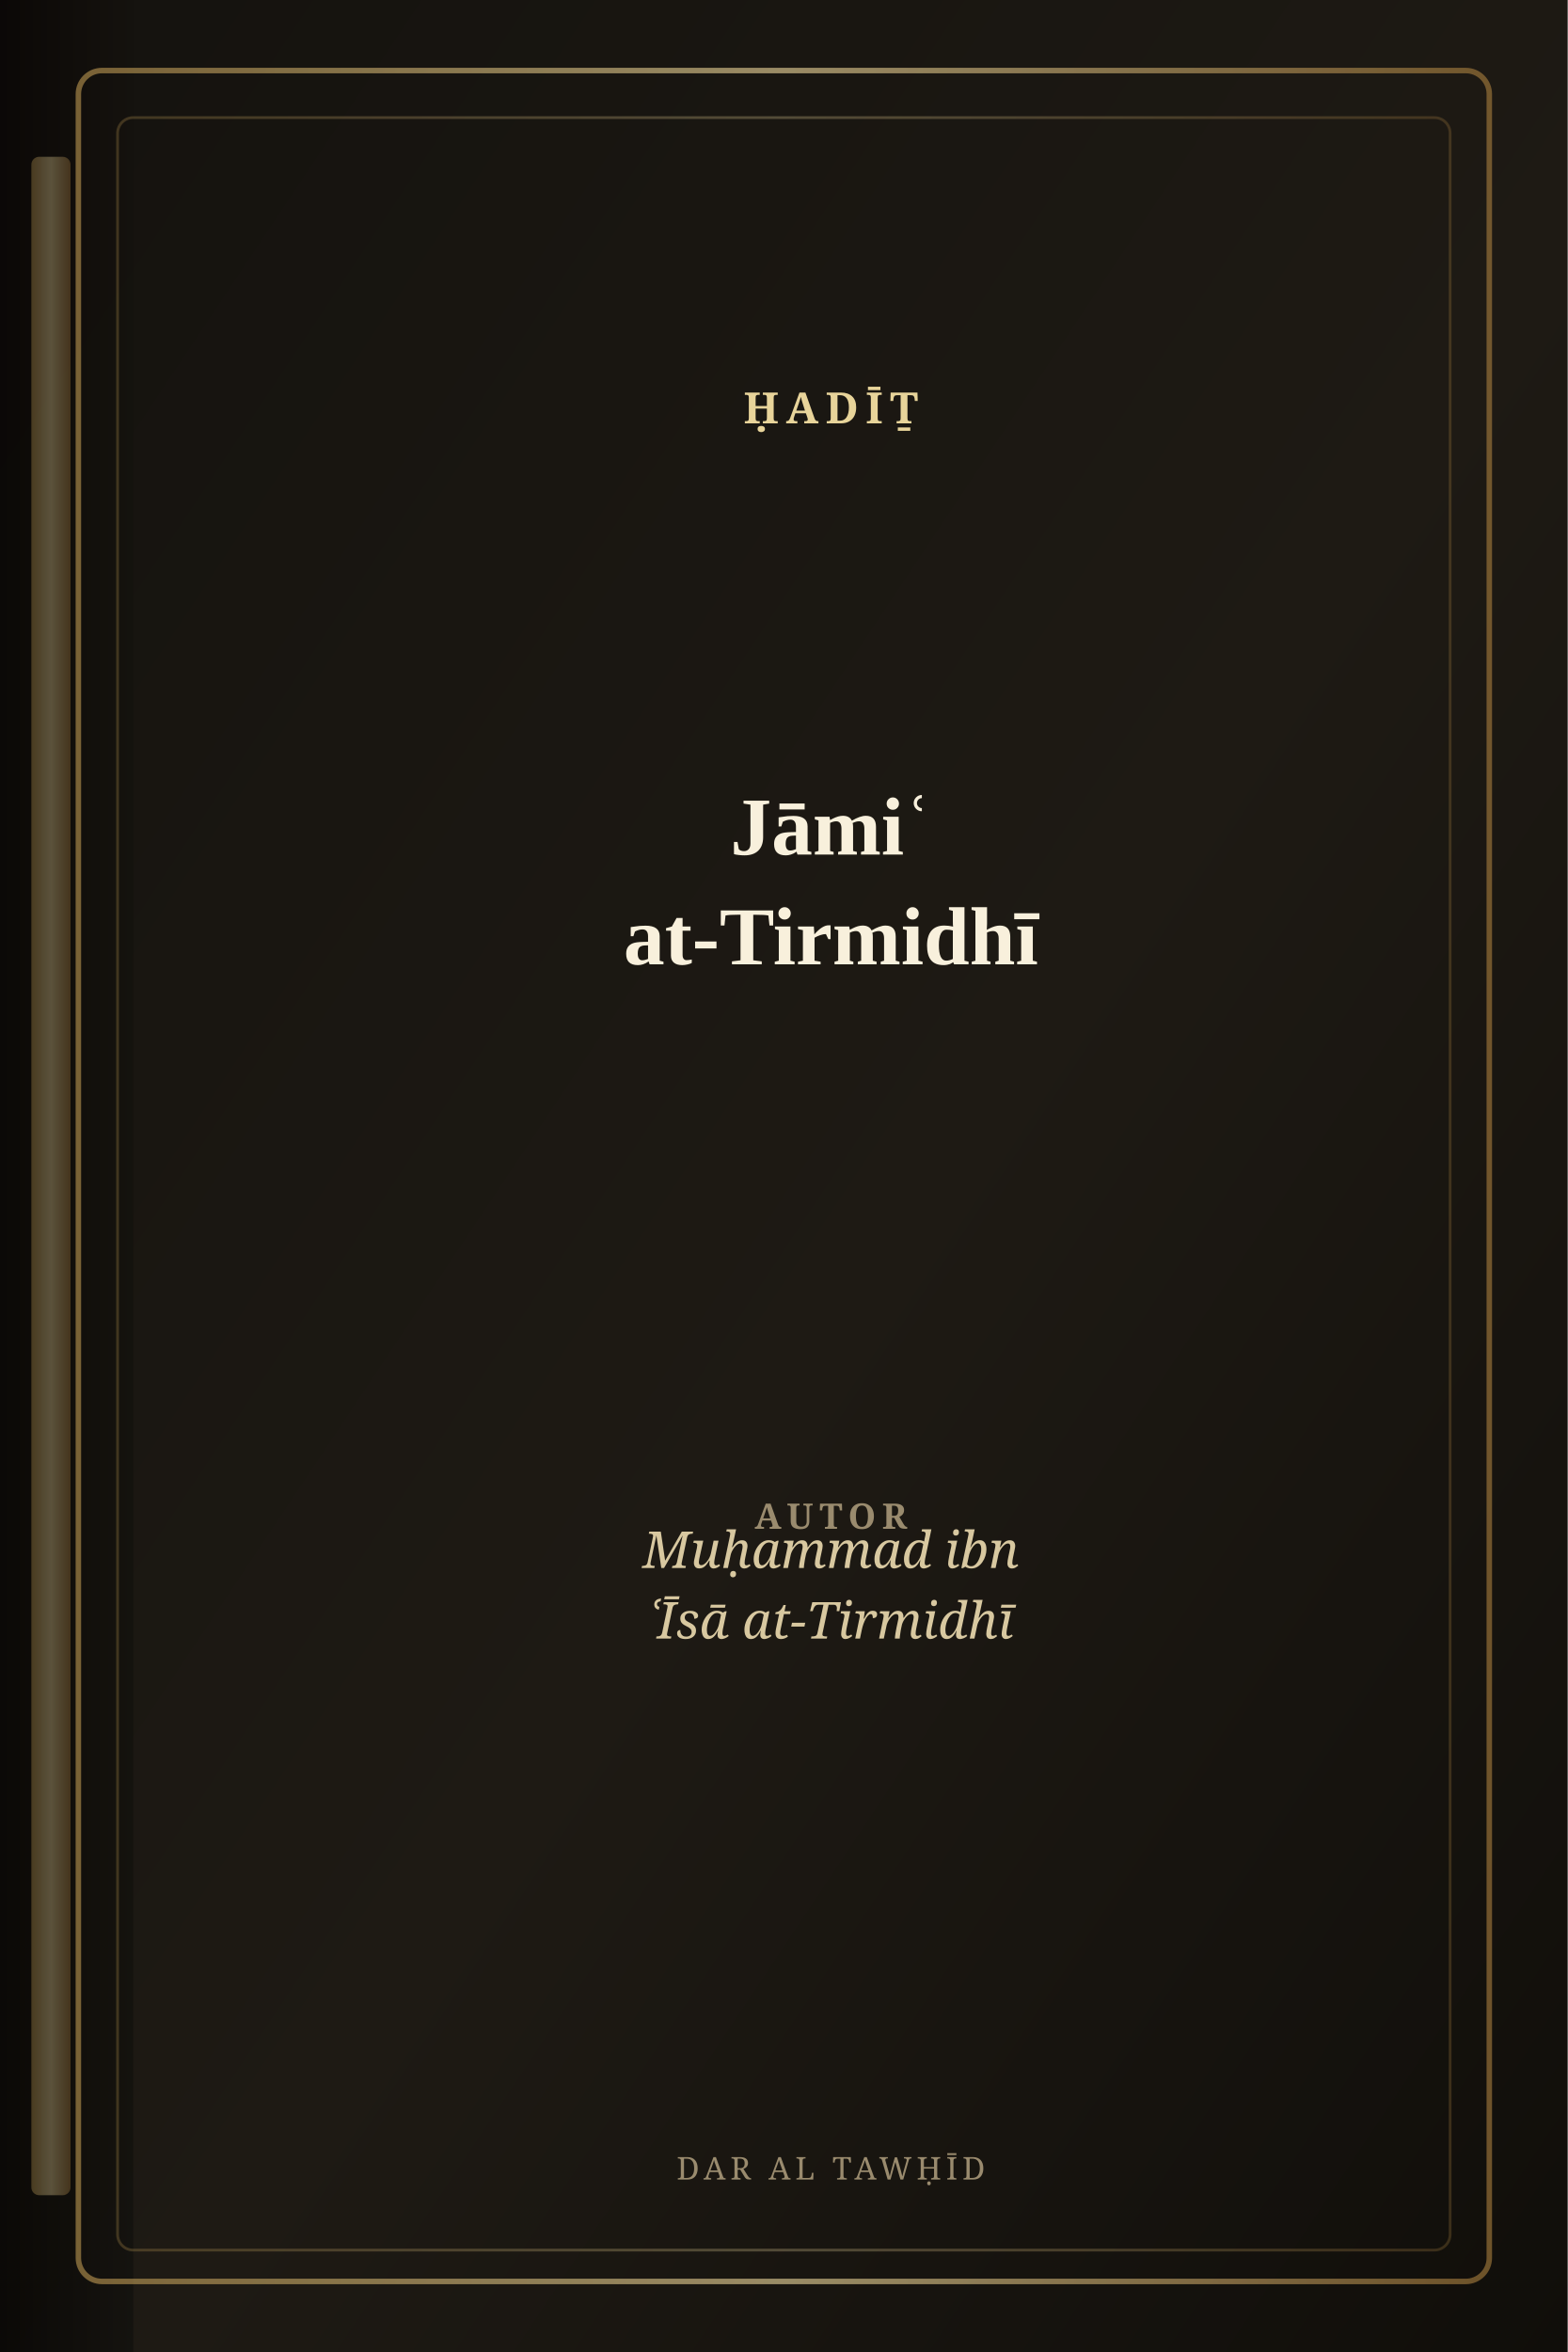
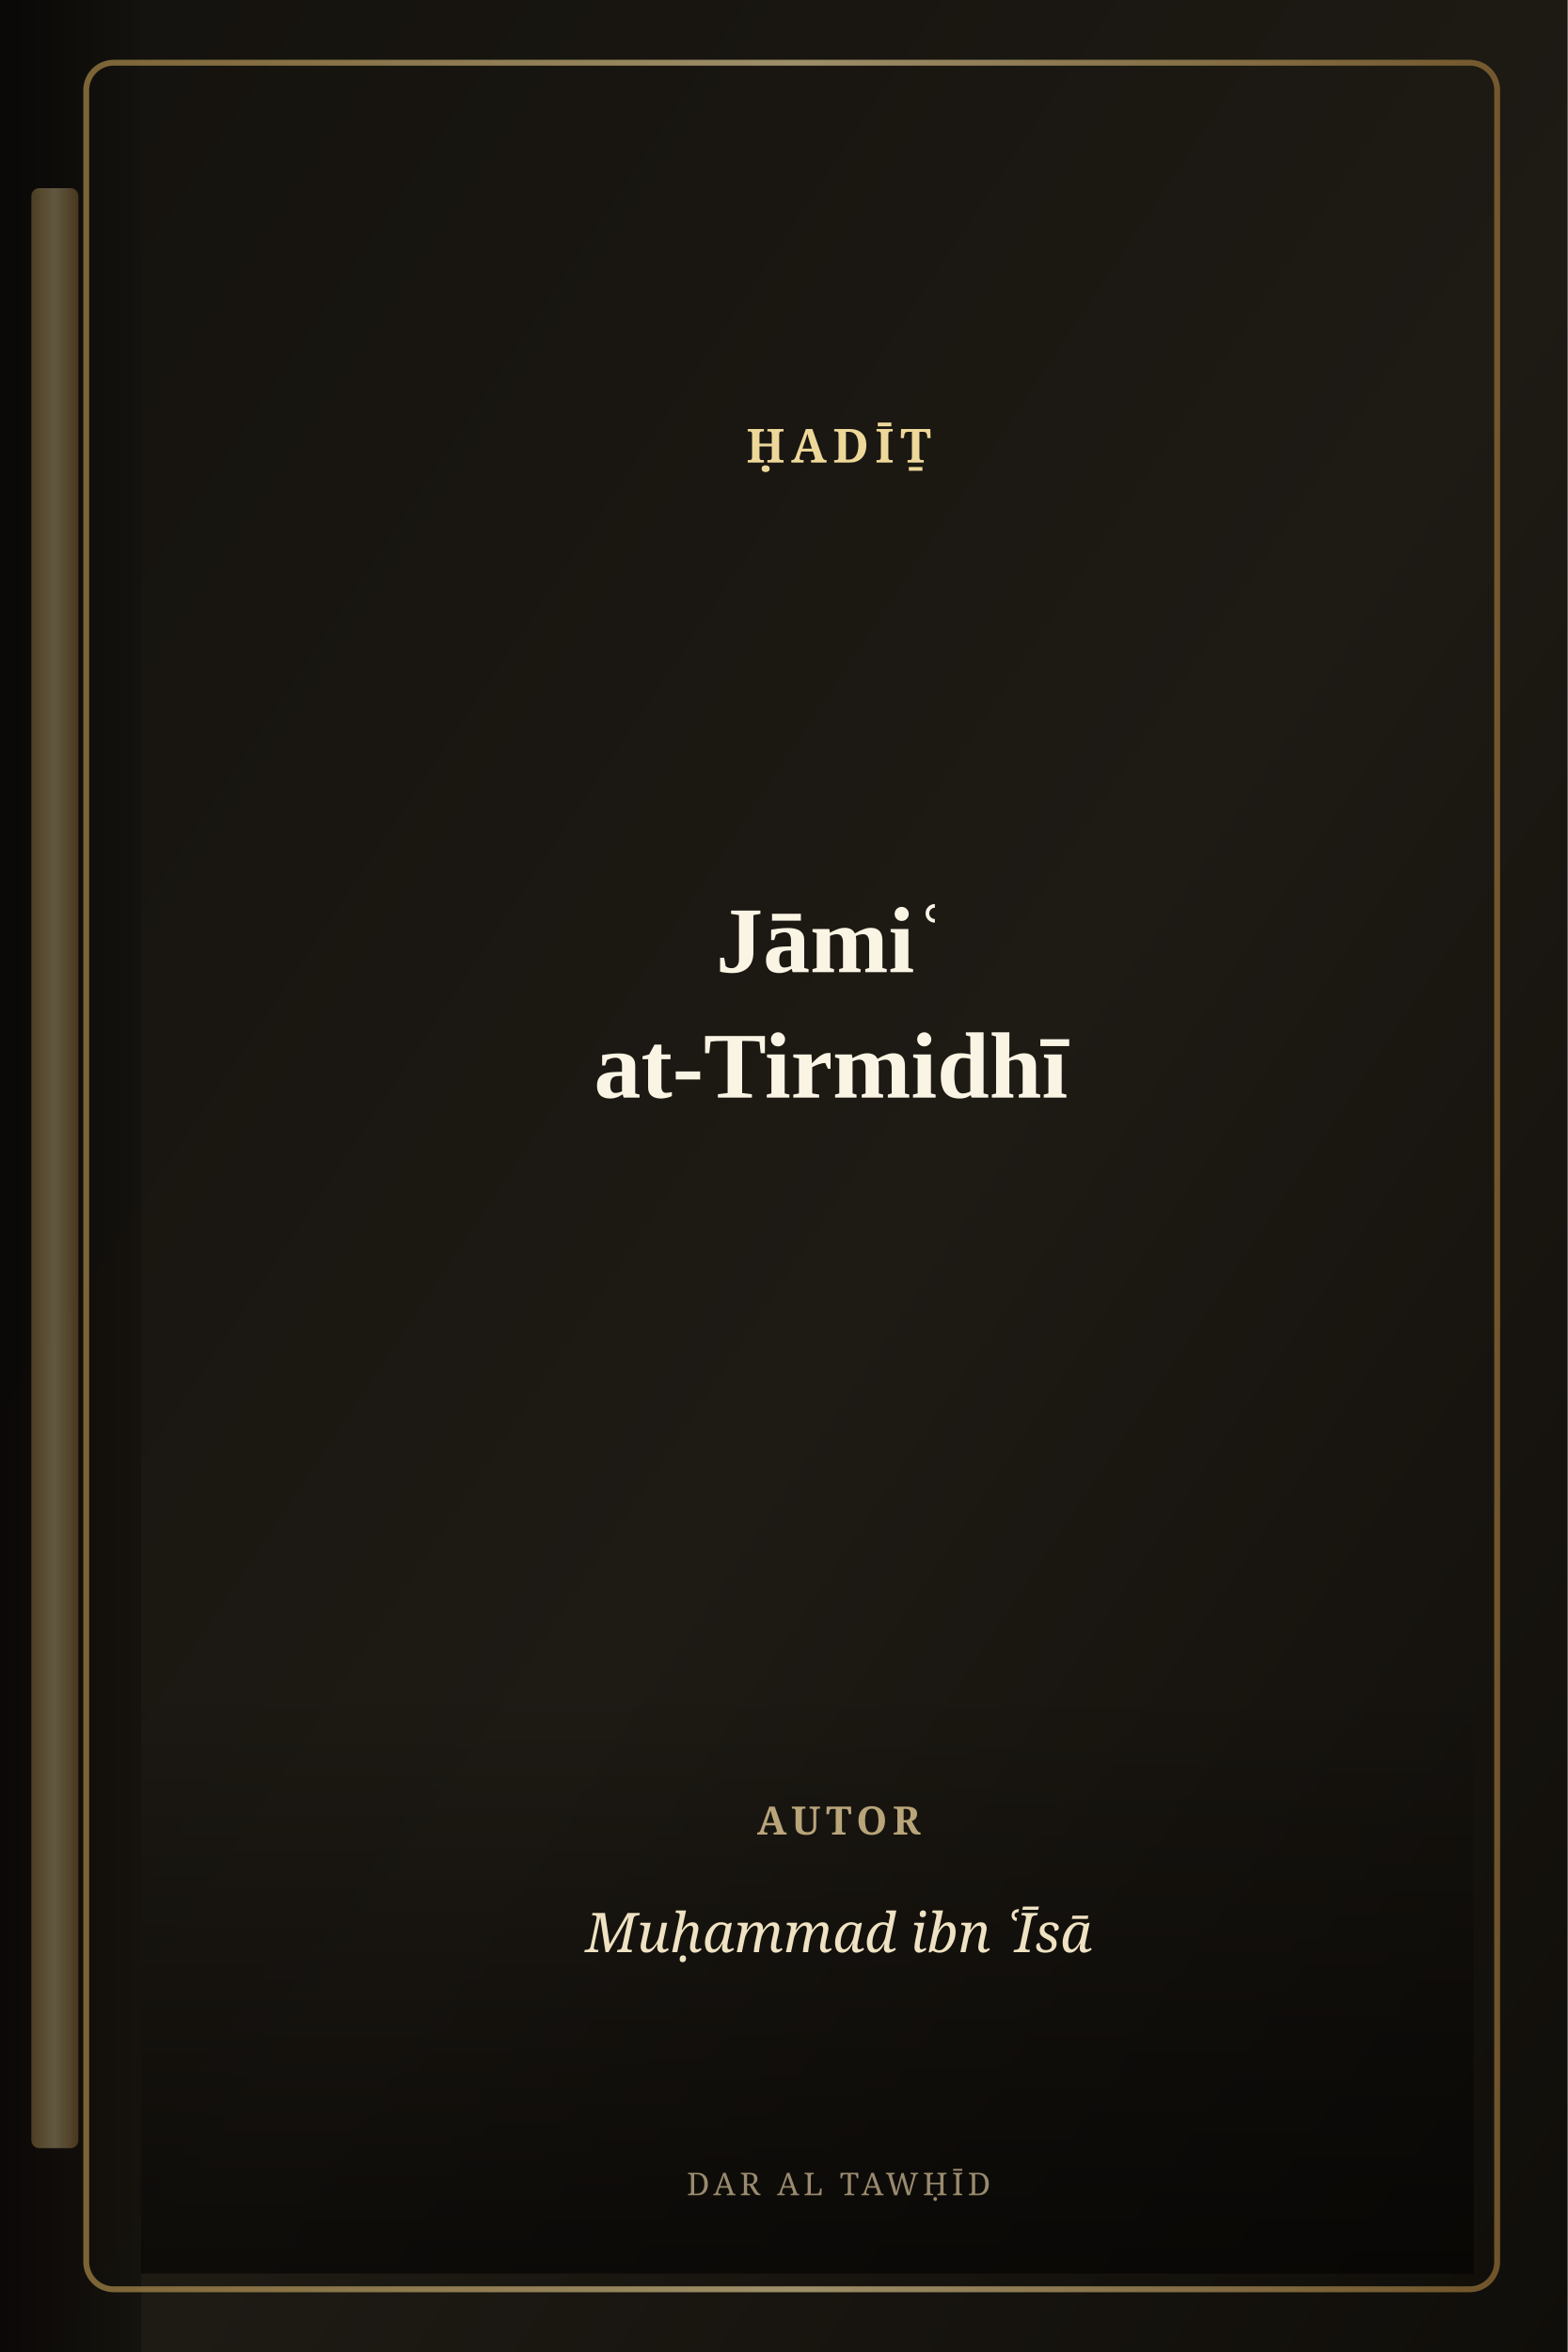
<svg xmlns="http://www.w3.org/2000/svg" viewBox="0 0 400 600" role="img" aria-label="Buchcover: Jāmiʿ at-Tirmidhī">
  <defs>
    <linearGradient id="bg" x1="0%" y1="0%" x2="100%" y2="100%">
      <stop offset="0%" stop-color="#14120e" />
      <stop offset="55%" stop-color="#1e1a14" />
      <stop offset="100%" stop-color="#100e0a" />
    </linearGradient>
    <linearGradient id="gold" x1="0%" y1="0%" x2="100%" y2="0%">
      <stop offset="0%" stop-color="#b8944f" />
      <stop offset="50%" stop-color="#e8d49a" />
      <stop offset="100%" stop-color="#a67c3d" />
    </linearGradient>
    <linearGradient id="spine" x1="0%" y1="0%" x2="100%" y2="0%">
      <stop offset="0%" stop-color="#0a0806" />
      <stop offset="100%" stop-color="#14120e" />
    </linearGradient>
+     <linearGradient id="shade" x1="0%" y1="100%" x2="0%" y2="0%">
+       <stop offset="0%" stop-color="rgba(0,0,0,.55)" />
+       <stop offset="100%" stop-color="rgba(0,0,0,0)" />
+     </linearGradient>
  </defs>
  <rect width="400" height="600" fill="url(#bg)" />
-   <rect x="0" y="0" width="34" height="600" fill="url(#spine)" opacity="0.92" />
-   <rect x="8" y="40" width="10" height="520" rx="2" fill="url(#gold)" opacity="0.35" />
-   <rect x="20" y="18" width="360" height="564" rx="6" fill="none" stroke="url(#gold)" stroke-width="1.4" opacity="0.62" />
-   <rect x="30" y="30" width="340" height="544" rx="4" fill="none" stroke="url(#gold)" stroke-width="0.7" opacity="0.28" />
-   <text x="212" y="108" text-anchor="middle" fill="#e8d49a" font-family="Georgia,serif" font-size="11" font-weight="700" letter-spacing="1.8">ḤADĪṮ</text>
-   <line x1="78" y1="124" x2="346" y2="124" stroke="url(#gold)" stroke-width="0.9" opacity="0.48" />
-   <text x="212" y="218" text-anchor="middle" fill="#f8f0dc" font-family="Georgia,'Times New Roman',serif" font-size="21" font-weight="700">Jāmiʿ</text>
-   <text x="212" y="246" text-anchor="middle" fill="#f8f0dc" font-family="Georgia,'Times New Roman',serif" font-size="21" font-weight="700">at-Tirmidhī</text>
-   <line x1="78" y1="372" x2="346" y2="372" stroke="url(#gold)" stroke-width="0.7" opacity="0.38" />
-   <text x="212" y="390" text-anchor="middle" fill="#9a8b6e" font-family="Georgia,serif" font-size="9" font-weight="700" letter-spacing="1.6">AUTOR</text>
-   <text x="212" y="400" text-anchor="middle" fill="#d8c8a0" font-family="Georgia,serif" font-size="13" font-style="italic">Muḥammad ibn</text>
-   <text x="212" y="418" text-anchor="middle" fill="#d8c8a0" font-family="Georgia,serif" font-size="13" font-style="italic">ʿĪsā at-Tirmidhī</text>
-   <text x="212" y="556" text-anchor="middle" fill="#9a8b6e" font-family="Georgia,serif" font-size="8" letter-spacing="1.2">DAR AL TAWḤĪD</text>
+   <rect x="0" y="0" width="36" height="600" fill="url(#spine)" opacity="0.94" />
+   <rect x="8" y="48" width="12" height="500" rx="2" fill="url(#gold)" opacity="0.38" />
+   <rect x="22" y="16" width="360" height="568" rx="7" fill="none" stroke="url(#gold)" stroke-width="1.5" opacity="0.64" />
+   <text x="214" y="118" text-anchor="middle" fill="#edd89a" font-family="Georgia,serif" font-size="12" font-weight="700" letter-spacing="1.6">ḤADĪṮ</text>
+   <line x1="72" y1="136" x2="356" y2="136" stroke="url(#gold)" stroke-width="0.9" opacity="0.5" />
+   <text x="212" y="248" text-anchor="middle" fill="#faf4e4" font-family="Georgia,'Times New Roman',serif" font-size="24" font-weight="700">Jāmiʿ</text>
+   <text x="212" y="280" text-anchor="middle" fill="#faf4e4" font-family="Georgia,'Times New Roman',serif" font-size="24" font-weight="700">at-Tirmidhī</text>
+   <rect x="36" y="430" width="340" height="150" fill="url(#shade)" />
+   <text x="214" y="468" text-anchor="middle" fill="#b9a57a" font-family="Georgia,serif" font-size="10" font-weight="700" letter-spacing="1.4">AUTOR</text>
+   <text x="214" y="498" text-anchor="middle" fill="#efe2c2" font-family="Georgia,serif" font-size="14" font-style="italic">Muḥammad ibn ʿĪsā</text>
+   <text x="214" y="560" text-anchor="middle" fill="#9a8b6e" font-family="Georgia,serif" font-size="8" letter-spacing="1.1">DAR AL TAWḤĪD</text>
</svg>
